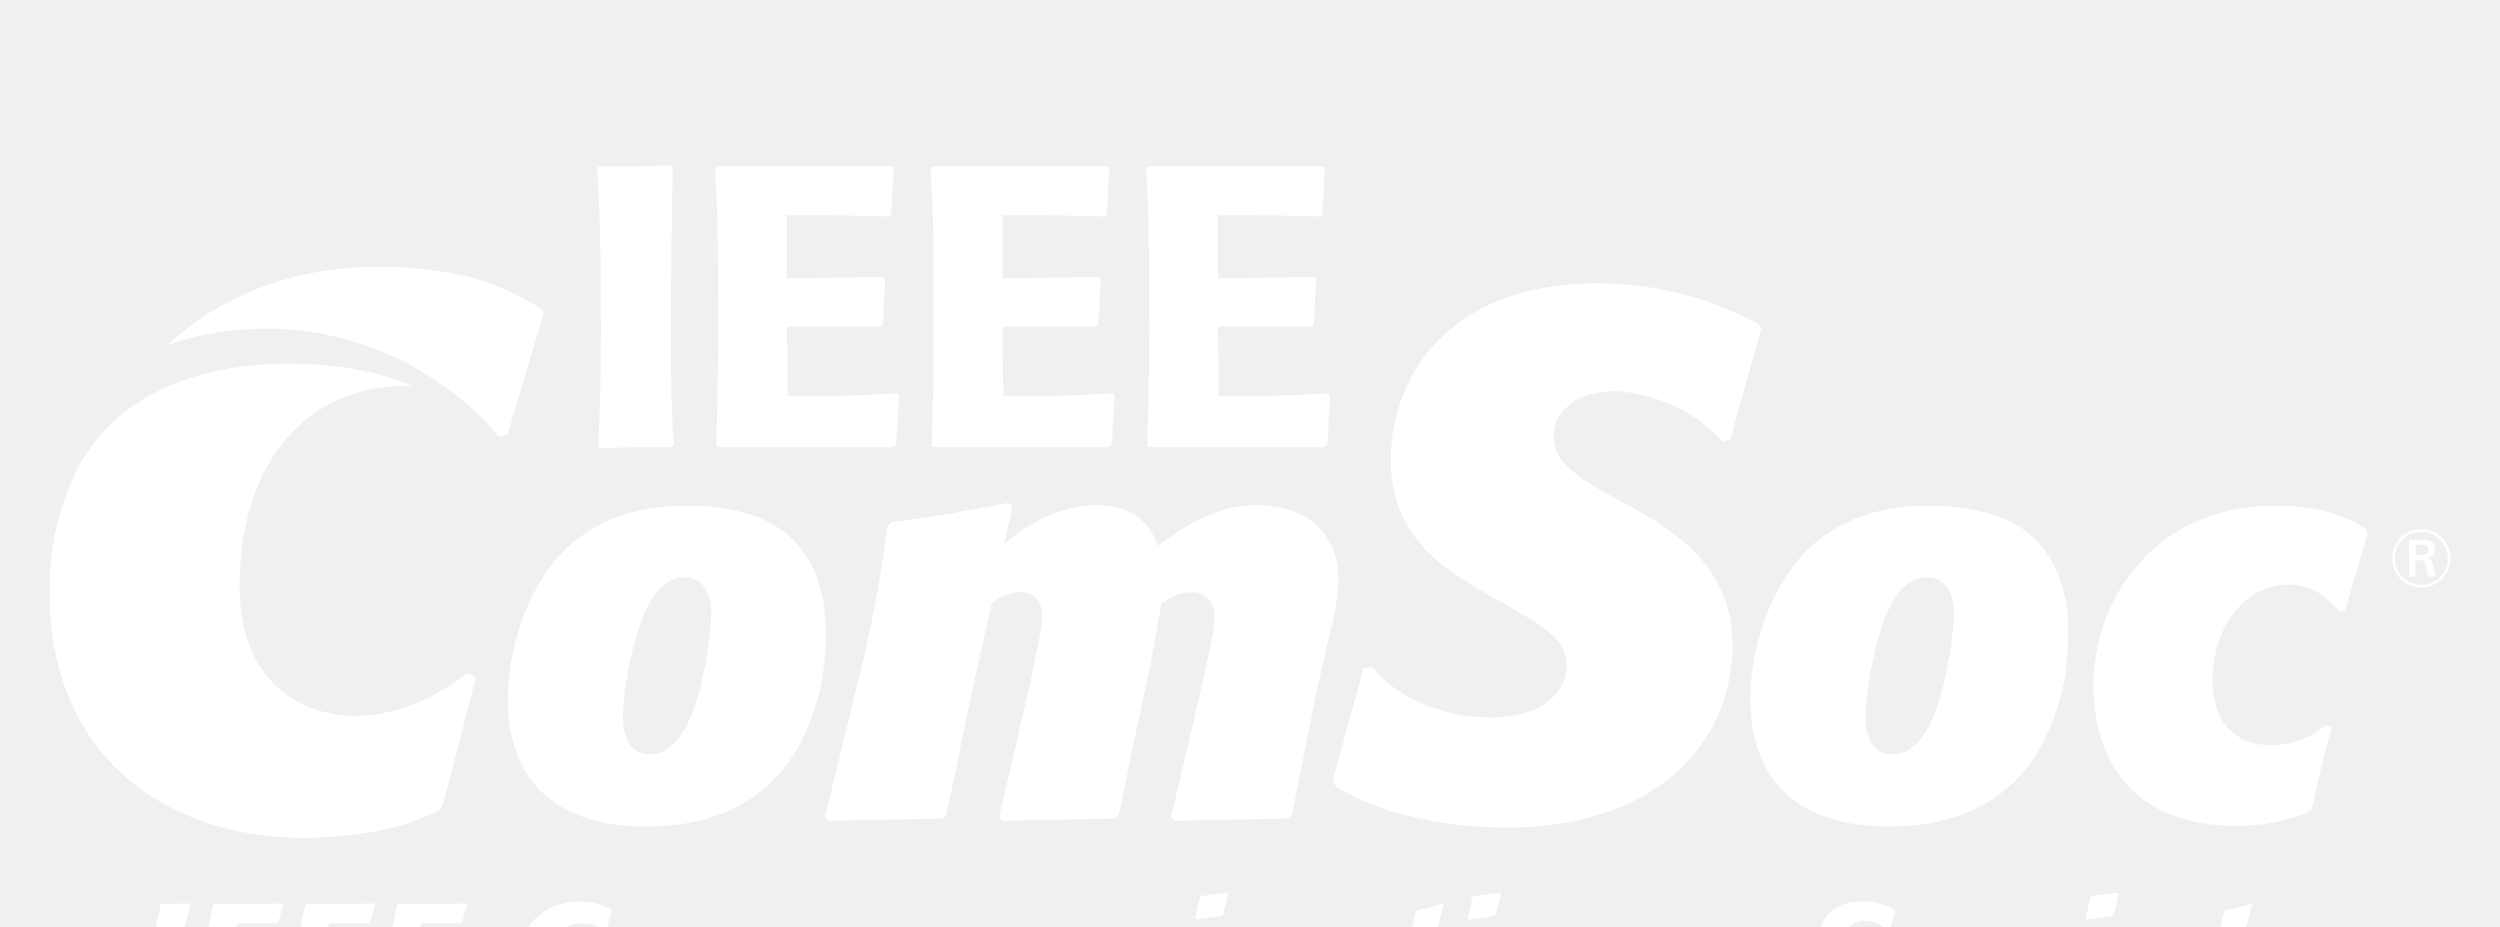
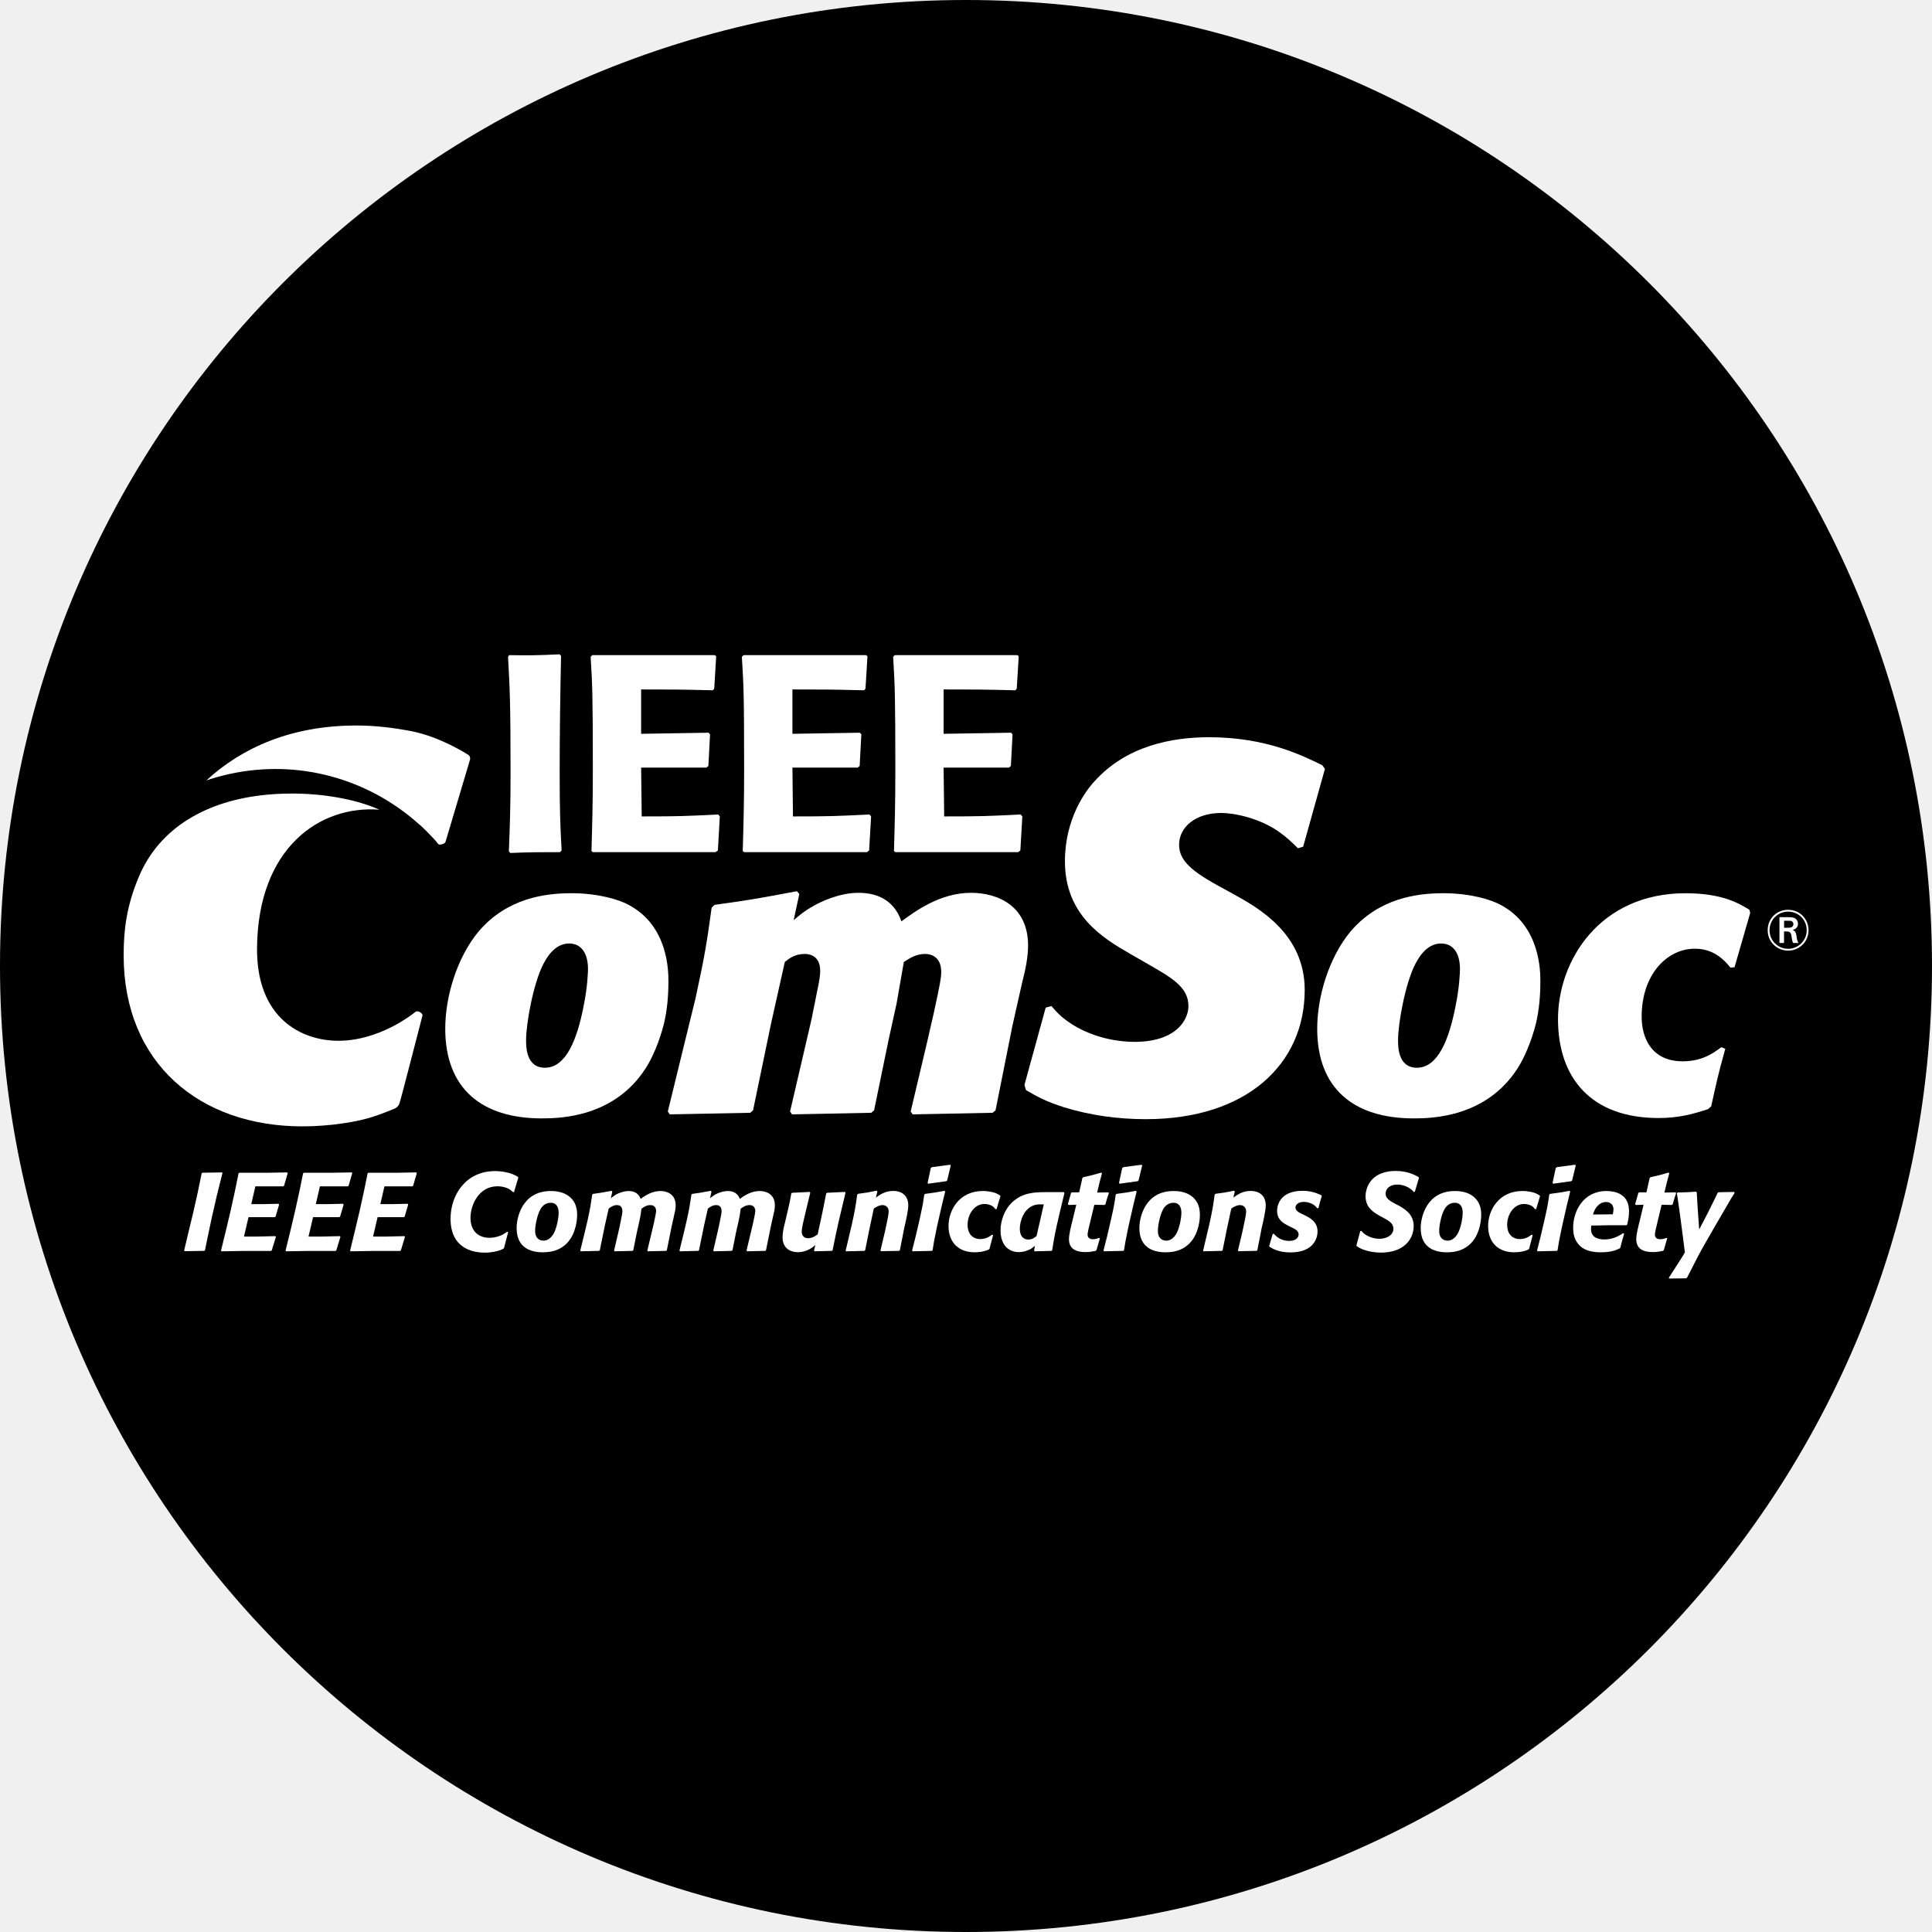
- <svg xmlns="http://www.w3.org/2000/svg" id="Layer_2" viewBox="55 -90 1198.14 504.67" width="1308.14" height="484.67">
-   <g id="Layer_1-2">
+ <svg xmlns="http://www.w3.org/2000/svg" id="Layer_2" viewBox="0 0 1500 1500" width="100%" height="100%">
+   <circle cx="750" cy="750" r="750" fill="#000000" />
+   <g id="Layer_1-2" transform="translate(96, 508)">
    <path d="M63.15,462.73l-.61.44-15.23.25-.34-.51,2.75-11.7,4.47-18.5c3.02-13.17,3.87-17.31,6.37-29.69l.51-.51,15.32-.25.34.5c-3.79,14.81-4.65,18.34-8.17,33.99l-2.58,12.15-2.84,13.84Z" style="fill:#fff;" />
    <path d="M115.01,462.73l-.61.52h-22.2l-16.18.26-.43-.52,4.22-17.29,3.27-13.86c3.19-14.11,3.7-16.78,6.11-28.82l.6-.51h22.55l14.54-.25.52.5-2.84,9.81-.61.52h-21.68l-3.18,13.78h9.64l11.53-.26.43.68-2.75,9.3-.69.42h-20.3l-1.29,5.51-2.24,9.55h10.33l14.02-.34.43.52-3.18,10.5Z" style="fill:#fff;" />
    <path d="M165.12,462.73l-.61.52h-22.2l-16.18.26-.43-.52,4.22-17.29,3.27-13.86c3.19-14.11,3.7-16.78,6.11-28.82l.6-.51h22.55l14.54-.25.52.5-2.84,9.81-.61.52h-21.68l-3.18,13.78h9.64l11.53-.26.43.68-2.75,9.3-.69.42h-20.3l-1.29,5.51-2.24,9.55h10.33l14.02-.34.43.52-3.18,10.5Z" style="fill:#fff;" />
    <path d="M215.23,462.73l-.61.52h-22.2l-16.18.26-.43-.52,4.21-17.29,3.27-13.86c3.18-14.11,3.69-16.78,6.11-28.82l.6-.51h22.55l14.54-.25.52.5-2.84,9.81-.61.52h-21.68l-3.18,13.78h9.64l11.53-.26.44.68-2.75,9.3-.69.42h-20.3l-1.29,5.51-2.24,9.55h10.32l14.03-.34.43.52-3.18,10.5Z" style="fill:#fff;" />
    <path d="M295.35,460.84l-.52.7c-.86.34-1.63.76-2.58,1.11-2.23.87-6.8,1.9-11.78,1.9-6.8,0-15.06-1.55-20.9-8.09-4.22-4.82-5.77-11.35-5.77-18.23,0-18.41,11.79-37,34.59-37,2.58,0,5.24.25,7.91.78,4.91.95,6.97,2.06,9.81,3.69l.26.7-3.27,11.11-.68.16c-.78-.69-1.55-1.37-2.33-1.98-2.32-1.56-6.02-2.66-9.89-2.66-14.54,0-20.91,14.62-20.91,24.42s5.51,15.58,14.96,15.58c1.98,0,3.87-.36,5.85-.86,3.35-.95,5.07-2.08,7.74-3.87l.69.34-3.18,12.21Z" style="fill:#fff;" />
    <path d="M342.36,458.86c-4.91,4.05-10.5,5.42-17.04,5.42-4.47,0-10.49-.86-14.62-4.47-3.79-3.28-5.59-8-5.59-14.45,0-7.93,4.22-28.66,26.58-28.66,5.42,0,10.93,1.21,14.97,4.82,4.39,3.97,5.42,8.78,5.42,13.94,0,2.84-.44,5.77-1.12,8.62-1.38,5.66-4.04,11.09-8.6,14.79ZM337.71,433.48c0-3.19-1.03-7.65-6.1-7.65-4.04,0-6.11,2.41-7.05,3.52-3.27,4.21-5.08,14.04-5.08,17.99,0,2.06.26,3.19.51,3.78.95,2.75,3.27,4.12,6.11,4.12,2.58,0,4.81-1.54,6.28-3.35.95-1.21,2.84-3.45,4.48-11.09.43-2.16.86-4.66.86-7.33Z" style="fill:#fff;" />
    <path d="M421.73,462.73l-.61.44-14.02.34-.51-.6,3.61-15.06,1.46-6.21c.43-1.88,1.73-8,1.73-9.37,0-2.24-1.12-4.65-4.39-4.65s-5.51,1.8-6.97,2.85c-.51,4.21-.68,5.24-1.63,9.72l-1.89,8.34-2.84,14.2-.61.44-13.85.34-.43-.6,3.35-14.37,1.29-5.85c1.55-7.39,1.81-9.13,1.81-10.41,0-4.48-3.19-4.65-4.31-4.65-2.4,0-4.56,1.29-6.36,2.75l-2.92,13-3.96,19.35-.61.44-14.11.34-.43-.6,3.61-14.71,2.15-9.21c1.98-9.19,2.24-10.93,3.53-19.52l.6-.53c6.11-.86,7.83-1.11,14.46-2.4l.51.59-1.12,5.17c1.29-1.03,2.58-1.98,3.96-2.83,2.84-1.63,6.8-2.76,9.89-2.76,4.56,0,7.75,1.99,9.29,6.11,4.47-3.44,9.72-6.11,15.4-6.11,4.13,0,11.79,1.72,11.79,11.2,0,2.74-.69,5.58-1.38,8.34l-1.81,8.18-3.69,18.33Z" style="fill:#fff;" />
    <path d="M498.74,462.73l-.61.44-14.02.34-.51-.6,3.61-15.06,1.46-6.21c.43-1.88,1.73-8,1.73-9.37,0-2.24-1.12-4.65-4.39-4.65s-5.51,1.8-6.97,2.85c-.51,4.21-.68,5.24-1.63,9.72l-1.89,8.34-2.84,14.2-.61.44-13.85.34-.43-.6,3.35-14.37,1.29-5.85c1.55-7.39,1.81-9.13,1.81-10.41,0-4.48-3.19-4.65-4.31-4.65-2.4,0-4.56,1.29-6.36,2.75l-2.92,13-3.96,19.35-.61.44-14.11.34-.43-.6,3.61-14.71,2.15-9.21c1.98-9.19,2.24-10.93,3.53-19.52l.6-.53c6.11-.86,7.83-1.11,14.45-2.4l.52.59-1.12,5.17c1.29-1.03,2.58-1.98,3.96-2.83,2.84-1.63,6.8-2.76,9.89-2.76,4.56,0,7.75,1.99,9.29,6.11,4.47-3.44,9.72-6.11,15.4-6.11,4.13,0,11.79,1.72,11.79,11.2,0,2.74-.69,5.58-1.38,8.34l-1.81,8.18-3.7,18.33Z" style="fill:#fff;" />
    <path d="M550.46,462.64l-.6.53-13.42.34-.43-.6,1.03-4.3c-3.87,3.69-9.03,5.59-13.59,5.59-4.91,0-11.88-2.32-11.88-11.62,0-4.04,1.03-8.09,2.07-12.13l1.98-8.52c1.46-6.1,1.72-7.56,2.75-13.33l.6-.52,13.68-.68.43.68c-.78,3.36-1.55,6.63-2.41,9.97-.61,2.76-1.29,5.51-1.98,8.27-.77,3.1-2.23,9.2-2.23,12.12,0,3.19,2.15,4.91,4.81,4.91,3.44,0,5.76-1.72,7.57-3.01l3.61-16.69,3.02-15.06.68-.52,13.85-.68.43.68-5.42,22.88-1.9,8.62-2.67,13.07Z" style="fill:#fff;" />
    <path d="M602.64,462.73l-.6.44-14.02.25-.43-.51,3.44-14.54,1.89-8.85c.35-1.73,1.03-5.16,1.03-7.06,0-3.11-2.23-4.82-4.64-4.82-2.58,0-4.74,1.21-6.88,2.66-3.27,15.07-4.22,19.63-6.71,32.35l-.61.53-14.19.34-.34-.6,3.52-14.89,1.38-5.85c2.33-10.75,2.75-13.17,4.04-22.63l.69-.68c6.54-.87,7.75-1.03,14.36-2.41l.61.59-1.12,4.74c3.01-2.16,7.14-5.16,13.51-5.16,5.33,0,11.61,2.58,11.61,11.28,0,3.87-1.8,11.96-3.27,18.06l-1.12,5.94-2.15,10.84Z" style="fill:#fff;" />
    <path d="M630.81,447.68c-1.55,7.31-1.81,9.12-2.75,15.06l-.6.44-14.89.34-.43-.6c2.58-10.07,3.1-12.04,5.59-23.05l.94-4.22c1.64-7.4,1.98-9.3,2.93-16.1l.6-.61c7.23-.95,8.86-1.2,15.14-2.4l.51.59c-2.06,8.35-2.84,11.53-5.68,24.17l-1.38,6.38ZM639.41,408.36l-.6.7-14.11,1.97-.52-.6,2.5-11.62.78-.61,14.19-1.9.51.61-2.75,11.45Z" style="fill:#fff;" />
    <path d="M675.01,451.02l-2.75,10.51-.51.59c-.86.34-1.63.7-2.5.95-1.98.68-5.42,1.2-8.6,1.2-12.22,0-20.22-7.48-20.22-20.47,0-12.04,8.17-27.11,26.67-27.11,2.24,0,4.39.26,6.63.7,3.45.68,4.82,1.63,6.8,2.83l.17.6-2.92,9.8-.86.26c-.51-.68-1.03-1.29-1.55-1.8-1.72-1.54-4.56-2.32-6.97-2.32-8.09,0-13.16,8.26-13.16,16.16,0,8.43,5.34,11.1,9.72,11.1,4.9,0,7.82-2.32,9.2-3.44l.86.42Z" style="fill:#fff;" />
    <path d="M726.5,434.69c-3.27,13.94-3.87,17.03-5.59,28.05l-.61.44-12.99.34-.43-.52.61-3.78c-1.46,1.29-2.33,2.07-4.39,3.02-2.58,1.2-5.33,1.9-8.17,1.9-5.01,0-9.39-2.33-11.8-6.64-1.38-2.4-2.33-6.02-2.33-10.07,0-7.9,3.27-16.78,9.38-22.29,8.09-7.39,17.54-7.48,25.12-7.56h14.63l.5.68-3.95,16.44ZM714.39,427.11c-2.16-.09-4.4-.17-6.55.34-9.29,2.41-12.05,13.25-12.05,18.4,0,7.5,4.4,8.54,6.45,8.54,3.19,0,5.01-1.48,6.55-2.77l5.6-24.52Z" style="fill:#fff;" />
    <path d="M755.37,462.47l-.7.7c-2.74.5-4.81.95-7.73.95-7.4,0-13-2.33-13-10.08,0-3.61,1.63-10.06,2.84-14.89l2.84-11.79-6.03.18-.5-.68,2.48-8.7.61-.43h5.69l2.49-11.11.59-.61c6.45-1.45,8.18-1.88,14.12-3.61l.51.53-1.9,7.14-1.88,7.83,8.77-.17.34.59c-1.21,3.62-1.55,4.57-2.66,8.62l-.7.6-7.92-.18-3.61,15.07c-.51,1.88-1.63,6.7-1.63,8.17,0,2.75,2.24,3.53,4.04,3.53,2.23,0,3.44-.53,4.99-1.03l.51.42-2.58,8.94Z" style="fill:#fff;" />
    <path d="M779.44,447.68c-1.55,7.31-1.82,9.12-2.77,15.06l-.59.44-14.89.34-.44-.6c2.58-10.07,3.11-12.04,5.6-23.05l.94-4.22c1.65-7.4,1.99-9.3,2.94-16.1l.59-.61c7.23-.95,8.86-1.2,15.15-2.4l.51.59c-2.07,8.35-2.83,11.53-5.68,24.17l-1.37,6.38ZM788.02,408.36l-.59.7-14.11,1.97-.53-.6,2.5-11.62.78-.61,14.19-1.9.53.61-2.77,11.45Z" style="fill:#fff;" />
    <path d="M825.87,458.86c-4.91,4.05-10.5,5.42-17.03,5.42-4.48,0-10.5-.86-14.62-4.47-3.79-3.28-5.6-8-5.6-14.45,0-7.93,4.21-28.66,26.58-28.66,5.41,0,10.92,1.21,14.98,4.82,4.37,3.97,5.41,8.78,5.41,13.94,0,2.84-.43,5.77-1.12,8.62-1.37,5.66-4.04,11.09-8.6,14.79ZM821.22,433.48c0-3.19-1.03-7.65-6.11-7.65-4.03,0-6.11,2.41-7.05,3.52-3.28,4.21-5.07,14.04-5.07,17.99,0,2.06.25,3.19.5,3.78.95,2.75,3.28,4.12,6.11,4.12,2.58,0,4.82-1.54,6.28-3.35.95-1.21,2.85-3.45,4.48-11.09.43-2.16.86-4.66.86-7.33Z" style="fill:#fff;" />
    <path d="M880.18,462.73l-.59.44-14.03.25-.42-.51,3.44-14.54,1.88-8.85c.36-1.73,1.04-5.16,1.04-7.06,0-3.11-2.24-4.82-4.65-4.82-2.58,0-4.73,1.21-6.88,2.66-3.27,15.07-4.22,19.63-6.72,32.35l-.61.53-14.19.34-.34-.6,3.52-14.89,1.38-5.85c2.33-10.75,2.75-13.17,4.04-22.63l.68-.68c6.55-.87,7.75-1.03,14.37-2.41l.6.59-1.12,4.74c3-2.16,7.14-5.16,13.52-5.16,5.32,0,11.61,2.58,11.61,11.28,0,3.87-1.8,11.96-3.27,18.06l-1.12,5.94-2.16,10.84Z" style="fill:#fff;" />
    <path d="M889.43,459.3l2.67-9.22.78-.25c1.63,1.8,5.33,5.6,11.96,5.6s7.4-3.79,7.4-4.99c0-2.92-2.85-4.31-5.85-5.68l-1.9-.95c-4.56-2.32-8.96-4.99-8.96-11.79,0-2.15.78-15.48,19.71-15.48,4.82,0,9.55.95,14.62,3.44l.34.78c-1.37,4.46-1.63,5.24-2.58,9.19l-.84.18c-.79-.87-1.55-1.82-2.58-2.5-2.16-1.63-5.35-2.5-7.75-2.5-4.65,0-6.64,2.33-6.64,4.4,0,2.58,3.02,4.03,5.26,5.07l1.98.95c3.7,1.88,9.89,4.9,9.89,12.55,0,4.14-2.15,16.27-21.08,16.27-8.77,0-13.41-2.67-16.18-4.31l-.26-.76Z" style="fill:#fff;" />
    <path d="M957.18,458.69l2.92-10.84.86-.25c1.12,1.29,1.9,2.23,3.95,3.43,4.22,2.5,8.27,2.76,9.99,2.76,6.19,0,10.93-3.11,10.93-7.84,0-4.22-3.79-6.36-7.92-8.52l-2.85-1.54c-4.46-2.58-10.84-6.19-10.84-15.14,0-3.45,1.12-8.35,4.56-12.4,4.56-5.33,11.7-7.23,18.85-7.23,9.29,0,15.32,3.36,17.72,4.74l.34.6-3.19,10.75-.84.26c-1.04-1.29-1.55-1.72-2.92-2.67-2.92-1.99-6.38-3.1-9.91-3.1-5.51,0-9.04,3-9.04,6.97,0,3.7,2.85,5.51,8.18,8.34l2.07,1.03c4.48,2.58,11.53,6.64,11.53,15.75,0,10.33-7.57,20.73-25.46,20.73-4.4,0-8.7-.68-12.83-2.07-2.83-.93-4.22-1.8-5.93-2.92l-.17-.86Z" style="fill:#fff;" />
    <path d="M1044.29,458.86c-4.91,4.05-10.51,5.42-17.05,5.42-4.48,0-10.49-.86-14.62-4.47-3.79-3.28-5.58-8-5.58-14.45,0-7.93,4.22-28.66,26.58-28.66,5.41,0,10.92,1.21,14.96,4.82,4.39,3.97,5.43,8.78,5.43,13.94,0,2.84-.45,5.77-1.13,8.62-1.37,5.66-4.03,11.09-8.59,14.79ZM1039.63,433.48c0-3.19-1.03-7.65-6.1-7.65-4.04,0-6.11,2.41-7.05,3.52-3.28,4.21-5.08,14.04-5.08,17.99,0,2.06.26,3.19.51,3.78.95,2.75,3.28,4.12,6.11,4.12,2.58,0,4.81-1.54,6.29-3.35.95-1.21,2.83-3.45,4.48-11.09.42-2.16.84-4.66.84-7.33Z" style="fill:#fff;" />
    <path d="M1093.95,451.02l-2.74,10.51-.53.59c-.86.34-1.63.7-2.49.95-1.99.68-5.41,1.2-8.6,1.2-12.23,0-20.22-7.48-20.22-20.47,0-12.04,8.18-27.11,26.68-27.11,2.24,0,4.39.26,6.61.7,3.45.68,4.82,1.63,6.8,2.83l.18.6-2.92,9.8-.87.26c-.52-.68-1.03-1.29-1.56-1.8-1.71-1.54-4.56-2.32-6.96-2.32-8.09,0-13.17,8.26-13.17,16.16,0,8.43,5.35,11.1,9.72,11.1,4.9,0,7.82-2.32,9.21-3.44l.86.42Z" style="fill:#fff;" />
    <path d="M1116.03,447.68c-1.55,7.31-1.8,9.12-2.75,15.06l-.59.44-14.88.34-.44-.6c2.58-10.07,3.09-12.04,5.6-23.05l.94-4.22c1.65-7.4,1.99-9.3,2.92-16.1l.61-.61c7.23-.95,8.86-1.2,15.14-2.4l.53.59c-2.07,8.35-2.85,11.53-5.69,24.17l-1.37,6.38ZM1124.63,408.36l-.59.7-14.12,1.97-.52-.6,2.49-11.62.79-.61,14.19-1.9.52.61-2.75,11.45Z" style="fill:#fff;" />
    <path d="M1164.97,449.92c-.61,1.9-1.12,3.78-1.65,5.67-.5,1.74-.84,3.45-1.29,5.08l-.42.52c-2.15,1.12-6.19,3.09-14.71,3.09-12.13,0-16-4.56-17.55-6.46-3.19-3.87-3.96-8.17-3.96-12.72,0-12.65,7.82-28.4,25.82-28.4,3.95,0,8,.79,10.83,2.5,6.3,3.61,6.72,9.98,6.72,13.51,0,4.03-.76,7.3-1.46,10.14l-.68.44c-12.47-.09-16.27,0-27.19.25-.09.95-.17,1.82-.17,2.77,0,5.06,3.44,8,10.41,8,5.24,0,10.33-1.9,14.54-4.91l.78.52ZM1156.18,434.77c.26-1.29.53-2.58.53-3.87,0-2.84-1.73-5.68-5.85-5.68-1.48,0-3.7.36-6.11,2.68-2.41,2.24-3.27,4.9-3.95,7.05l15.39-.17Z" style="fill:#fff;" />
    <path d="M1195.81,462.47l-.68.7c-2.75.5-4.82.95-7.75.95-7.4,0-12.99-2.33-12.99-10.08,0-3.61,1.63-10.06,2.84-14.89l2.83-11.79-6.02.18-.51-.68,2.49-8.7.6-.43h5.68l2.49-11.11.6-.61c6.46-1.45,8.17-1.88,14.11-3.61l.51.53-1.88,7.14-1.9,7.83,8.77-.17.36.59c-1.21,3.62-1.56,4.57-2.67,8.62l-.7.6-7.9-.18-3.61,15.07c-.53,1.88-1.63,6.7-1.63,8.17,0,2.75,2.23,3.53,4.03,3.53,2.24,0,3.45-.53,4.99-1.03l.51.42-2.58,8.94Z" style="fill:#fff;" />
    <path d="M1250.77,418.17c-2.16,3.35-2.5,3.87-5.35,8.85-2.66,4.65-6.96,11.96-9.63,16.52l-7.31,12.74c-5.51,9.63-6.19,11.1-14.62,27.62l-.79.59-13.07.17-.34-.61c5.16-8,12.47-19.18,12.47-19.79l-1.72-13.5-1.98-14.98c-1.12-8.34-1.46-10.67-2.5-17.28l.53-.68c6.27-.09,8.09-.18,14.36-.61l.53.52.68,11.61,1.21,17.22,6.53-12.55c4.29-8.62,4.82-9.56,7.74-15.75l.68-.6,12.12-.25.45.78Z" style="fill:#fff;" />
    <path d="M166.67,300.05c-28.47,0-63.57-17.31-63.11-72.04.68-77.85,48.81-110.96,94.99-107.36-18.81-8.57-51.59-14.98-87.27-11.65-47.07,4.41-83.58,25.83-99.5,63.75C2.28,195.42,0,213.84,0,233.6c0,84.3,59.46,132.91,138.75,132.91,20.67,0,43-3.35,55.84-7.82,5.58-1.69,16.2-6.14,16.2-6.14,0,0,2.48-1.21,3.35-3.92.85-1.79,17.37-66.66,17.86-68.12.51-1.44-3.35-4.58-5.57-2.81-2.25,1.82-27.92,22.35-59.75,22.35Z" style="fill:#fff;" />
    <path d="M267.75,78.16c-1.96-1.2-21.79-13.96-44.12-18.44-14.54-2.78-28.5-4.44-43-4.44-50.2,0-88.65,17.06-116.44,42.65,5.7-1.93,11.58-3.59,17.62-4.92,54.43-12.05,108.55,4.08,147.15,38.62,1.86,1.25,11.5,10.77,14.63,14.85.22.3-.08-.02.76.89.84.95,5.04-.13,5.51-1.64.43-1.52,18.74-63.06,18.98-63.67.28-.58.42-2.72-1.1-3.89Z" style="fill:#fff;" />
    <path d="M676.92,354.08l-2.21,1.88-62.11,1.24-1.56-2.19,12.79-54.01,5-21.84c5.32-24.05,5.94-28.75,5.94-32.47,0-11.54-7.5-14.05-12.5-14.05-7.17,0-12.16,3.44-16.53,6.24l-5.62,32.17-6.24,28.4-11.24,54.63-2.19,1.88-61.5,1.24-1.56-2.19,11.86-50.9,4.99-21.52c1.56-8.43,3.43-16.55,5-24.98.63-3.12,1.56-7.8,1.56-11.86,0-12.81-9.99-13.11-11.86-13.11-7.8,0-12.19,3.44-15.62,6.24l-10.6,47.45-14.06,67.75-2.17,1.88-62.45,1.24-1.56-2.19,12.82-52.45,8.73-35.57c7.18-33.41,8.43-40.91,12.49-70.26l2.2-2.19c29.65-4.05,35.59-5.3,63.99-10.61l1.87,2.19-4.38,20.29c4.71-4.06,9.38-7.8,14.68-10.61,5.62-3.44,20.59-10.62,35.58-10.62,10.93,0,26.85,3.12,33.41,22.16,10.62-7.8,29.97-22.16,54-22.16,20.62,0,44.32,9.98,44.32,40.9,0,9.37-2.16,19.35-4.66,29.03l-7.51,33.41-13.09,65.56Z" style="fill:#fff;" />
    <path d="M699.37,334.36l16.5-60.04,4.45-1.21c5.23,6.06,8.47,9.27,16.51,14.5,17.73,10.89,36.67,13.29,47.95,13.29,32.64,0,41.92-17.31,41.92-27.8,0-14.91-13.31-22.16-32.22-33.04l-13.3-7.65c-20.95-12.1-50.37-29.83-50.37-71.74,0-33.04,16.12-54.79,22.95-62.05,24.59-27.39,59.65-34.24,89.08-34.24,44.31,0,72.93,14.5,87.81,21.75l2.03,2.82-16.92,60.44-4.03,1.2c-4.83-4.82-9.67-9.26-14.91-12.89-14.91-10.47-34.26-14.51-44.74-14.51-19.73,0-32.62,10.89-32.62,24.59,0,12.08,8.85,20.54,34.65,34.25l8.06,4.42c18.92,10.48,54.8,30.63,54.8,74.15,0,57.62-45.16,100.32-123.29,100.32-21.38,0-42.75-2.82-63.69-9.27-13.69-4.42-19.73-7.64-29.4-13.29l-1.21-4.02Z" style="fill:#fff;" />
    <path d="M1082.15,321.61c-24.34,37.78-66.18,38.71-80.54,38.71-46.53,0-74.93-23.09-74.93-69.62,0-24.98,9.06-55.25,25.91-75.55,22.17-25.91,51.51-29.66,72.12-29.66s37.15,5,44.34,9.05c30.88,16.25,30.88,51.83,30.88,59.32,0,11.24-.92,22.17-3.43,32.78-3.43,13.74-9.06,26.84-14.36,34.96ZM1037.52,244.5c0-12.18-5.01-19.98-14.69-19.98-12.17,0-18.4,13.12-19.98,15.93-7.8,14.98-13.41,46.2-13.41,59,0,5.31,0,21.54,14.66,21.54,16.23,0,24.98-21.85,29.97-47.77,3.13-14.98,3.45-27.16,3.45-28.72Z" style="fill:#fff;" />
    <path d="M1243.49,306.32c-6.25,22.49-6.85,26.54-10.93,44.64l-2.48,2.19c-11.56,3.74-22.49,6.88-38.41,6.88-52.43,0-78.04-31.22-78.04-76.8s32.46-97.72,98.96-97.72c29.03,0,41.84,8.11,49.64,12.81l.63,2.49-12.17,42.15-3.14.31c-7.5-9.37-15.91-14.69-27.77-14.69-21.24,0-41.2,19.67-41.2,52.76,0,17.48,8.41,34.66,31.83,34.66,14.99,0,23.72-6.25,29.98-10.94l3.11,1.25Z" style="fill:#fff;" />
    <path d="M405.16,321.61c-24.36,37.78-66.19,38.71-80.55,38.71-46.51,0-74.92-23.09-74.92-69.62,0-24.98,9.06-55.25,25.92-75.55,22.18-25.91,51.5-29.66,72.12-29.66s37.15,5,44.32,9.05c30.91,16.25,30.91,51.83,30.91,59.32,0,11.24-.94,22.17-3.43,32.78-3.43,13.74-9.06,26.84-14.36,34.96ZM360.52,244.5c0-12.18-4.99-19.98-14.68-19.98-12.17,0-18.4,13.12-19.97,15.93-7.8,14.98-13.42,46.2-13.42,59,0,5.31,0,21.54,14.66,21.54,16.26,0,24.98-21.85,29.98-47.77,3.12-14.98,3.43-27.16,3.43-28.72Z" style="fill:#fff;" />
    <path d="M339.6,1.3c-.65,29.9-1.07,59.8-1.07,89.7,0,31.42.42,41.39,1.51,61.31l-1.3,1.3c-17.99,0-22.31,0-38.56.64l-1.09-1.29c.87-22.53,1.31-35.75,1.31-61.31,0-55.24-.66-66.3-1.96-89.7l.86-1.3c15.6.23,20.59.23,39.23-.64l1.07,1.3Z" style="fill:#fff;" />
    <path d="M462.87,125.88l-1.5,26.42-1.75,1.3h-95.34l-1.07-.86c.65-22.75,1.07-36.4,1.07-63.7,0-58.06-.42-66.08-1.71-87.1l1.28-1.3h95.12l1.07.87-1.5,25.13-1.09,1.3c-26.21-.65-31.2-.65-55.68-.65v34.44l52.42-.86,1.09,1.3-1.29,24.48-1.53,1.3h-50.68l.44,37.92c27.74,0,33.79-.22,59.36-1.52l1.29,1.52Z" style="fill:#fff;" />
    <path d="M580.31,125.88l-1.52,26.42-1.72,1.3h-95.33l-1.09-.86c.65-22.75,1.09-36.4,1.09-63.7,0-58.06-.44-66.08-1.76-87.1l1.32-1.3h95.13l1.07.87-1.53,25.13-1.07,1.3c-26.21-.65-31.2-.65-55.66-.65v34.44l52.4-.86,1.11,1.3-1.31,24.48-1.51,1.3h-50.69l.42,37.92c27.73,0,33.79-.22,59.36-1.52l1.3,1.52Z" style="fill:#fff;" />
    <path d="M697.73,125.88l-1.53,26.42-1.71,1.3h-95.35l-1.07-.86c.65-22.75,1.07-36.4,1.07-63.7,0-58.06-.42-66.08-1.71-87.1l1.29-1.3h95.11l1.11.87-1.54,25.13-1.08,1.3c-26.22-.65-31.2-.65-55.7-.65v34.44l52.44-.86,1.08,1.3-1.29,24.48-1.52,1.3h-50.72l.45,37.92c27.73,0,33.8-.22,59.36-1.52l1.3,1.52Z" style="fill:#fff;" />
    <path d="M1292.24,230.07c-8.24,0-15.81-6.46-15.81-15.81s7.26-15.9,15.81-15.9c9.22,0,15.94,7.26,15.9,15.94-.04,8.77-6.95,15.77-15.9,15.77ZM1292.33,199.78c-8.15,0-14.47,6.5-14.47,14.47s6.5,14.39,14.43,14.39,14.39-6.37,14.43-14.34c.04-7.93-6.15-14.52-14.39-14.52ZM1292.06,204.1c2.05,0,3.43.04,4.68.49,2.14.76,3.21,2.72,3.21,4.63,0,2.54-1.56,4.1-4.14,4.77,1.65.71,2.45,1.47,2.89,4.19.45,3.03.62,4.14,1.56,5.92h-4.1c-.18-.31-.53-1.02-.85-2.76-.04-.45-.36-2.63-.49-3.07-.49-2.85-1.87-3.07-4.45-3.12h-1.25v8.95h-3.56v-20h6.5ZM1289.16,212.3h2.94c1.38,0,4.28.04,4.28-2.81,0-.71-.31-1.83-1.43-2.36-.71-.27-1.16-.27-3.52-.27h-2.27v5.43Z" style="fill:#fff;" />
  </g>
</svg>
